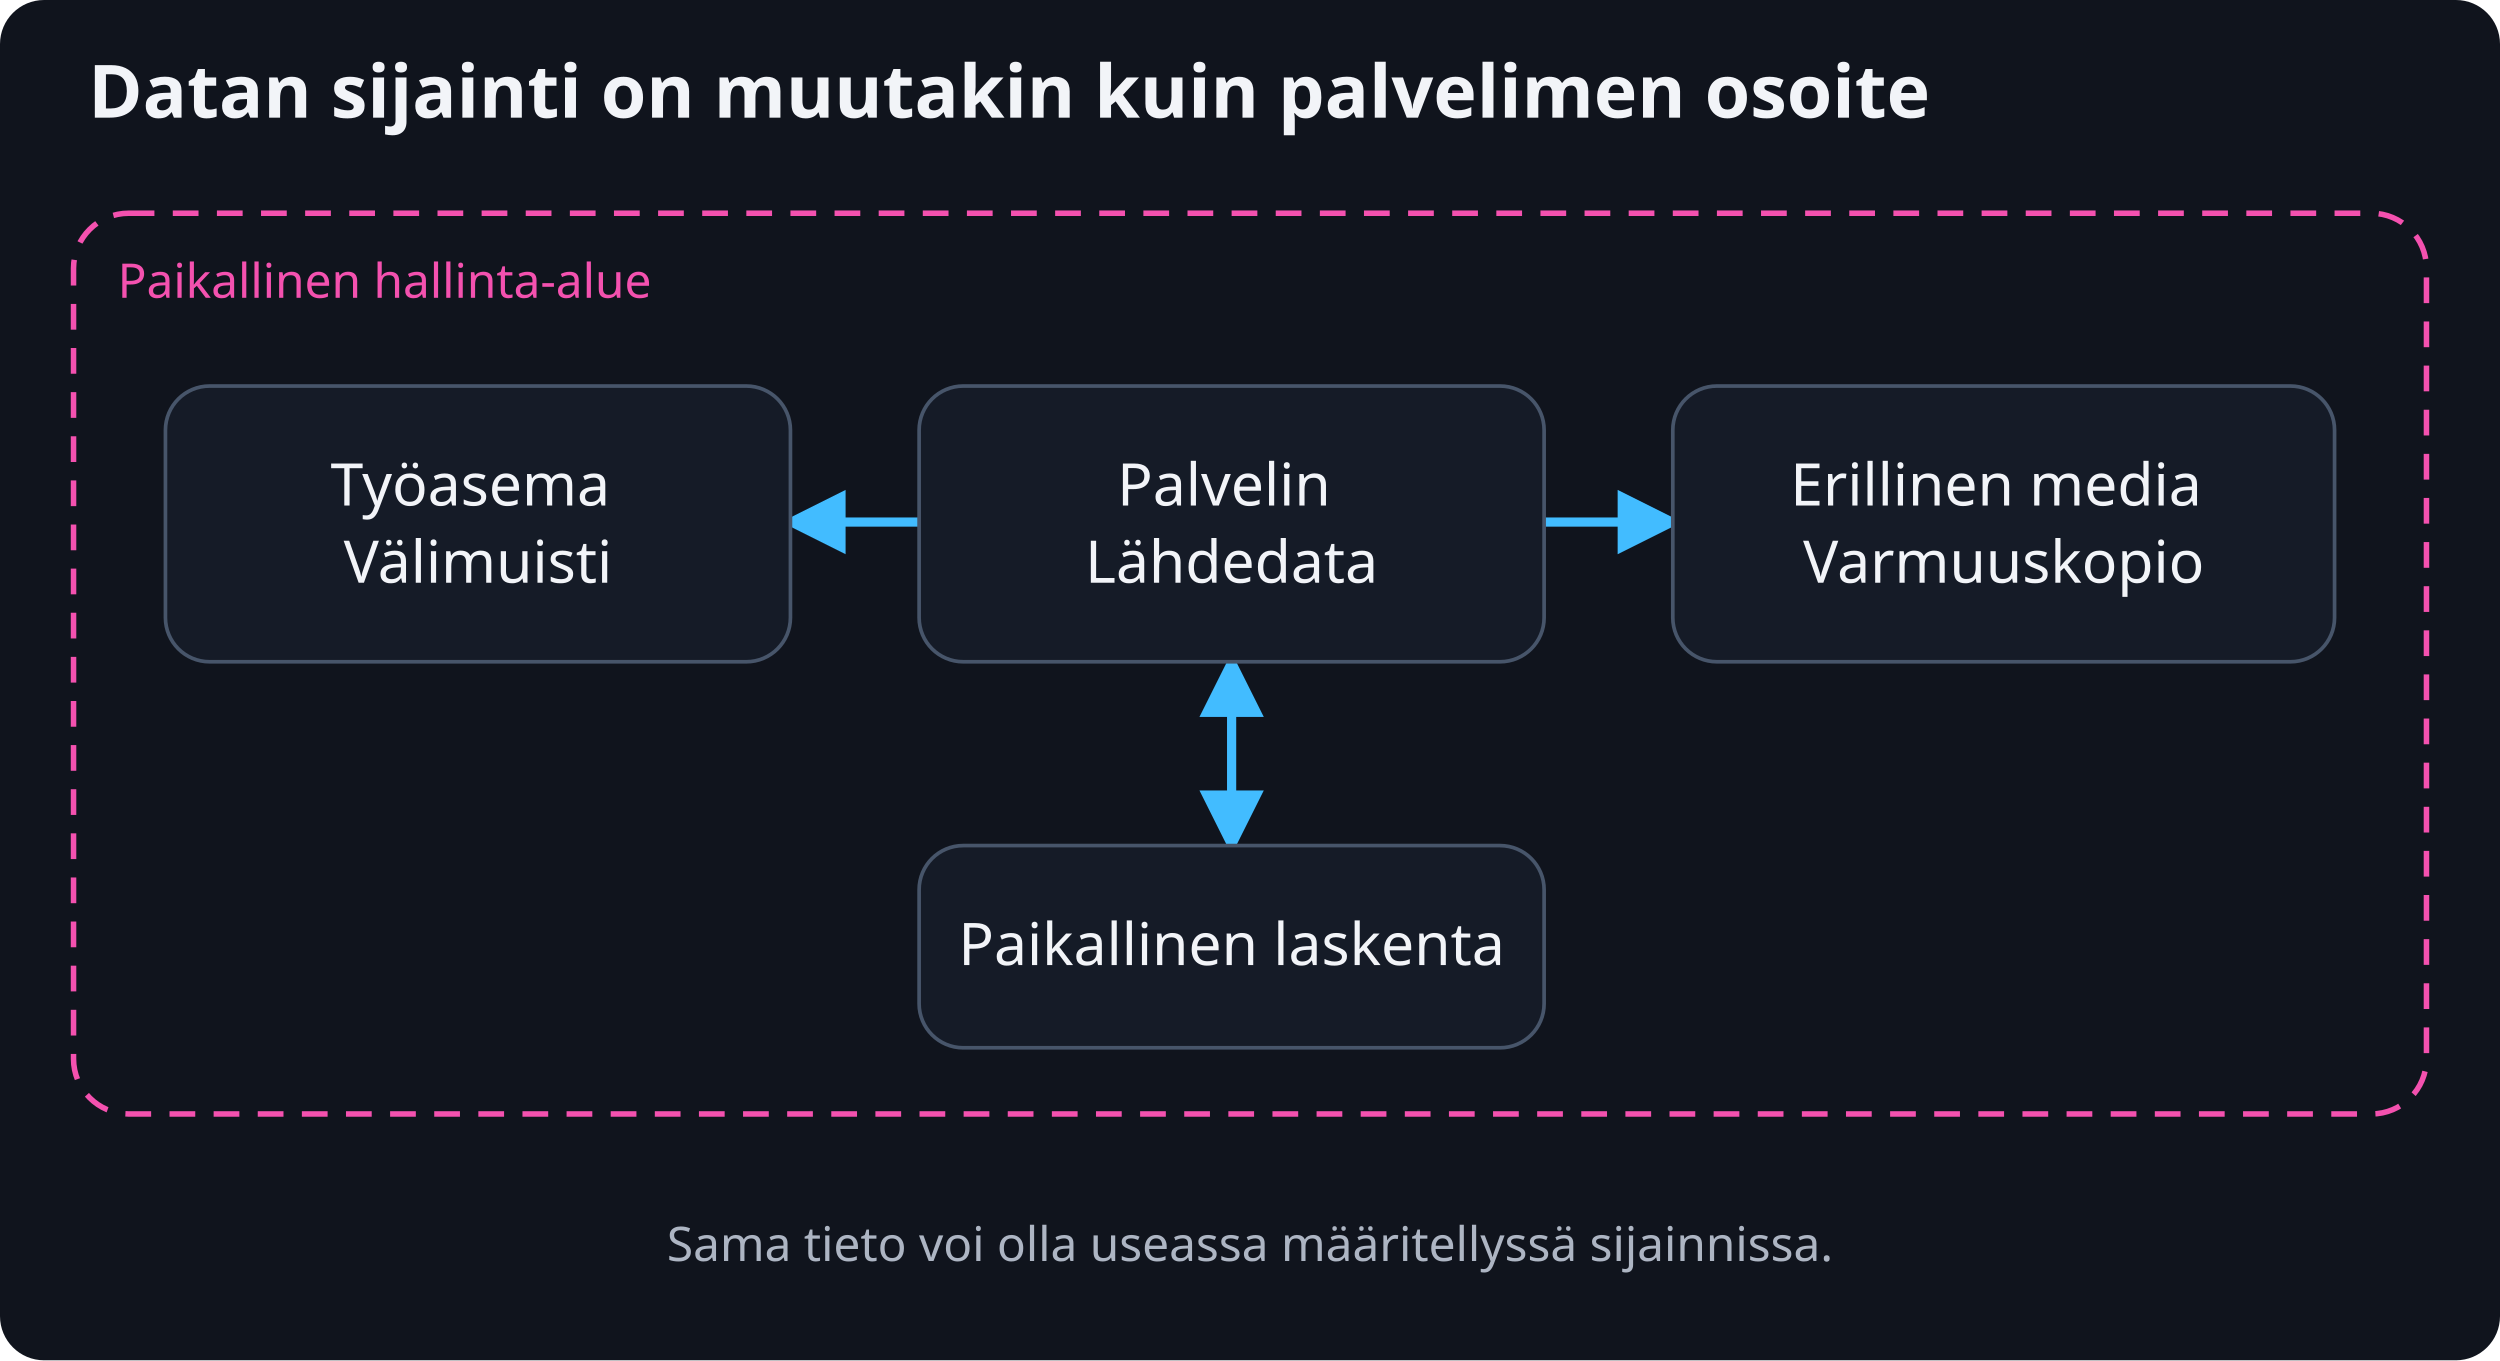
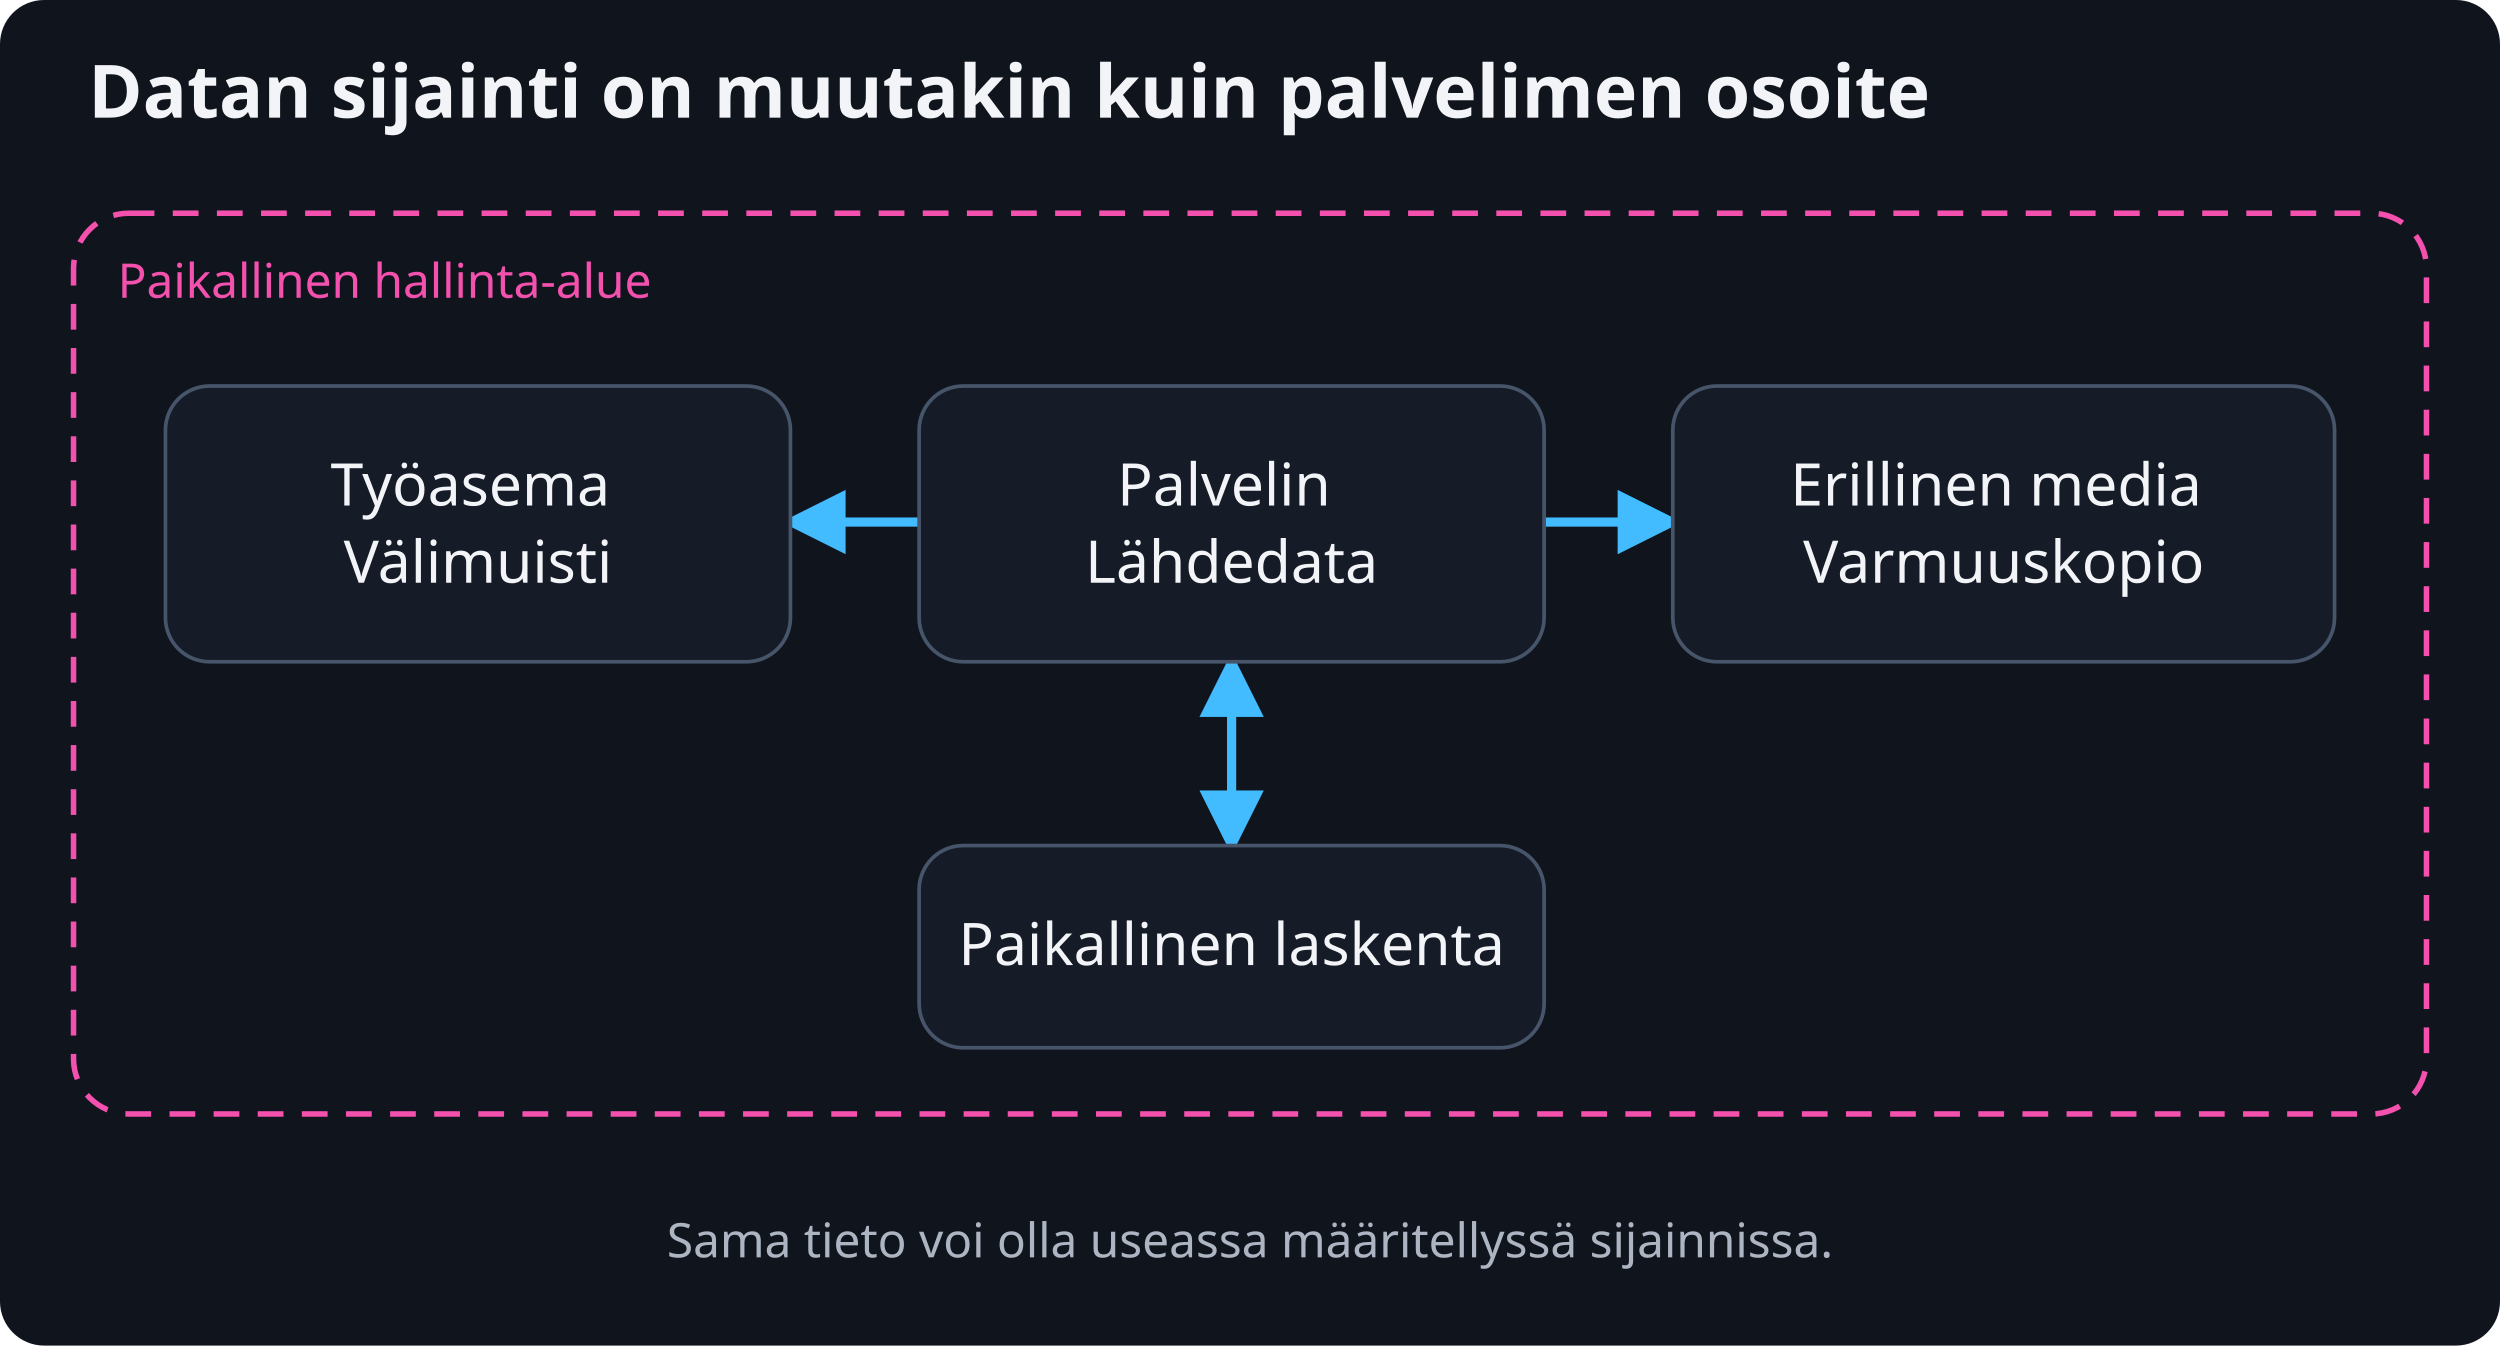
- <svg xmlns="http://www.w3.org/2000/svg" viewBox="0 0 680 370" role="img">
+ <svg xmlns="http://www.w3.org/2000/svg" viewBox="0 0 680 366" role="img">
  <defs>
    <marker id="blue" markerWidth="7" markerHeight="7" refX="6" refY="3.5" orient="auto-start-reverse">
      <path d="M0 0L7 3.5L0 7Z" fill="#42bcff" />
    </marker>
    <marker id="pink" markerWidth="7" markerHeight="7" refX="6" refY="3.5" orient="auto-start-reverse">
      <path d="M0 0L7 3.5L0 7Z" fill="#f451af" />
    </marker>
    <marker id="orange" markerWidth="7" markerHeight="7" refX="6" refY="3.5" orient="auto-start-reverse">
      <path d="M0 0L7 3.5L0 7Z" fill="#ffae63" />
    </marker>
    <marker id="green" markerWidth="7" markerHeight="7" refX="6" refY="3.5" orient="auto-start-reverse">
      <path d="M0 0L7 3.5L0 7Z" fill="#78d9a4" />
    </marker>
  </defs>
-   <rect width="680" height="370" rx="12" fill="#10141d" />
+   <rect width="680" height="366" rx="12" fill="#10141d" />
  <g font-family="system-ui,sans-serif">
    <text x="24" y="32" font-size="20" font-weight="700" fill="#f2f4f8">Datan sijainti on muutakin kuin palvelimen osoite</text>
    <rect x="20" y="58" width="640" height="245" rx="15" fill="none" stroke="#f451af" stroke-width="1.5" stroke-dasharray="7 5" />
    <text x="32" y="81" font-size="13" fill="#f451af">Paikallinen hallinta-alue</text>
    <path d="M250 142H215" fill="none" stroke="#42bcff" stroke-width="2.5" marker-end="url(#blue)" />
    <path d="M420 142H455" fill="none" stroke="#42bcff" stroke-width="2.5" marker-end="url(#blue)" />
    <path d="M335 180V230" fill="none" stroke="#42bcff" stroke-width="2.5" marker-end="url(#blue)" marker-start="url(#blue)" />
    <rect x="45" y="105" width="170" height="75" rx="12" fill="#151b27" stroke="#47556a" />
    <text x="130" y="137.5" text-anchor="middle" font-size="16" fill="#f2f4f8">
      <tspan x="130" dy="0">Työasema</tspan>
      <tspan x="130" dy="21">Välimuisti</tspan>
    </text>
    <rect x="250" y="105" width="170" height="75" rx="12" fill="#151b27" stroke="#47556a" />
    <text x="335" y="137.5" text-anchor="middle" font-size="16" fill="#f2f4f8">
      <tspan x="335" dy="0">Palvelin</tspan>
      <tspan x="335" dy="21">Lähdedata</tspan>
    </text>
    <rect x="455" y="105" width="180" height="75" rx="12" fill="#151b27" stroke="#47556a" />
    <text x="545" y="137.5" text-anchor="middle" font-size="16" fill="#f2f4f8">
      <tspan x="545" dy="0">Erillinen media</tspan>
      <tspan x="545" dy="21">Varmuuskopio</tspan>
    </text>
    <rect x="250" y="230" width="170" height="55" rx="12" fill="#151b27" stroke="#47556a" />
    <text x="335" y="262.5" text-anchor="middle" font-size="16" fill="#f2f4f8">
      <tspan x="335" dy="0">Paikallinen laskenta</tspan>
    </text>
-     <text x="340" y="343" text-anchor="middle" font-size="13" fill="#adb5c3">
+     <text transform="translate(0 -1)" x="340" y="343" text-anchor="middle" font-size="13" fill="#adb5c3">
      <tspan x="340" dy="0">Sama tieto voi olla useassa määritellyssä sijainnissa.</tspan>
    </text>
  </g>
</svg>
